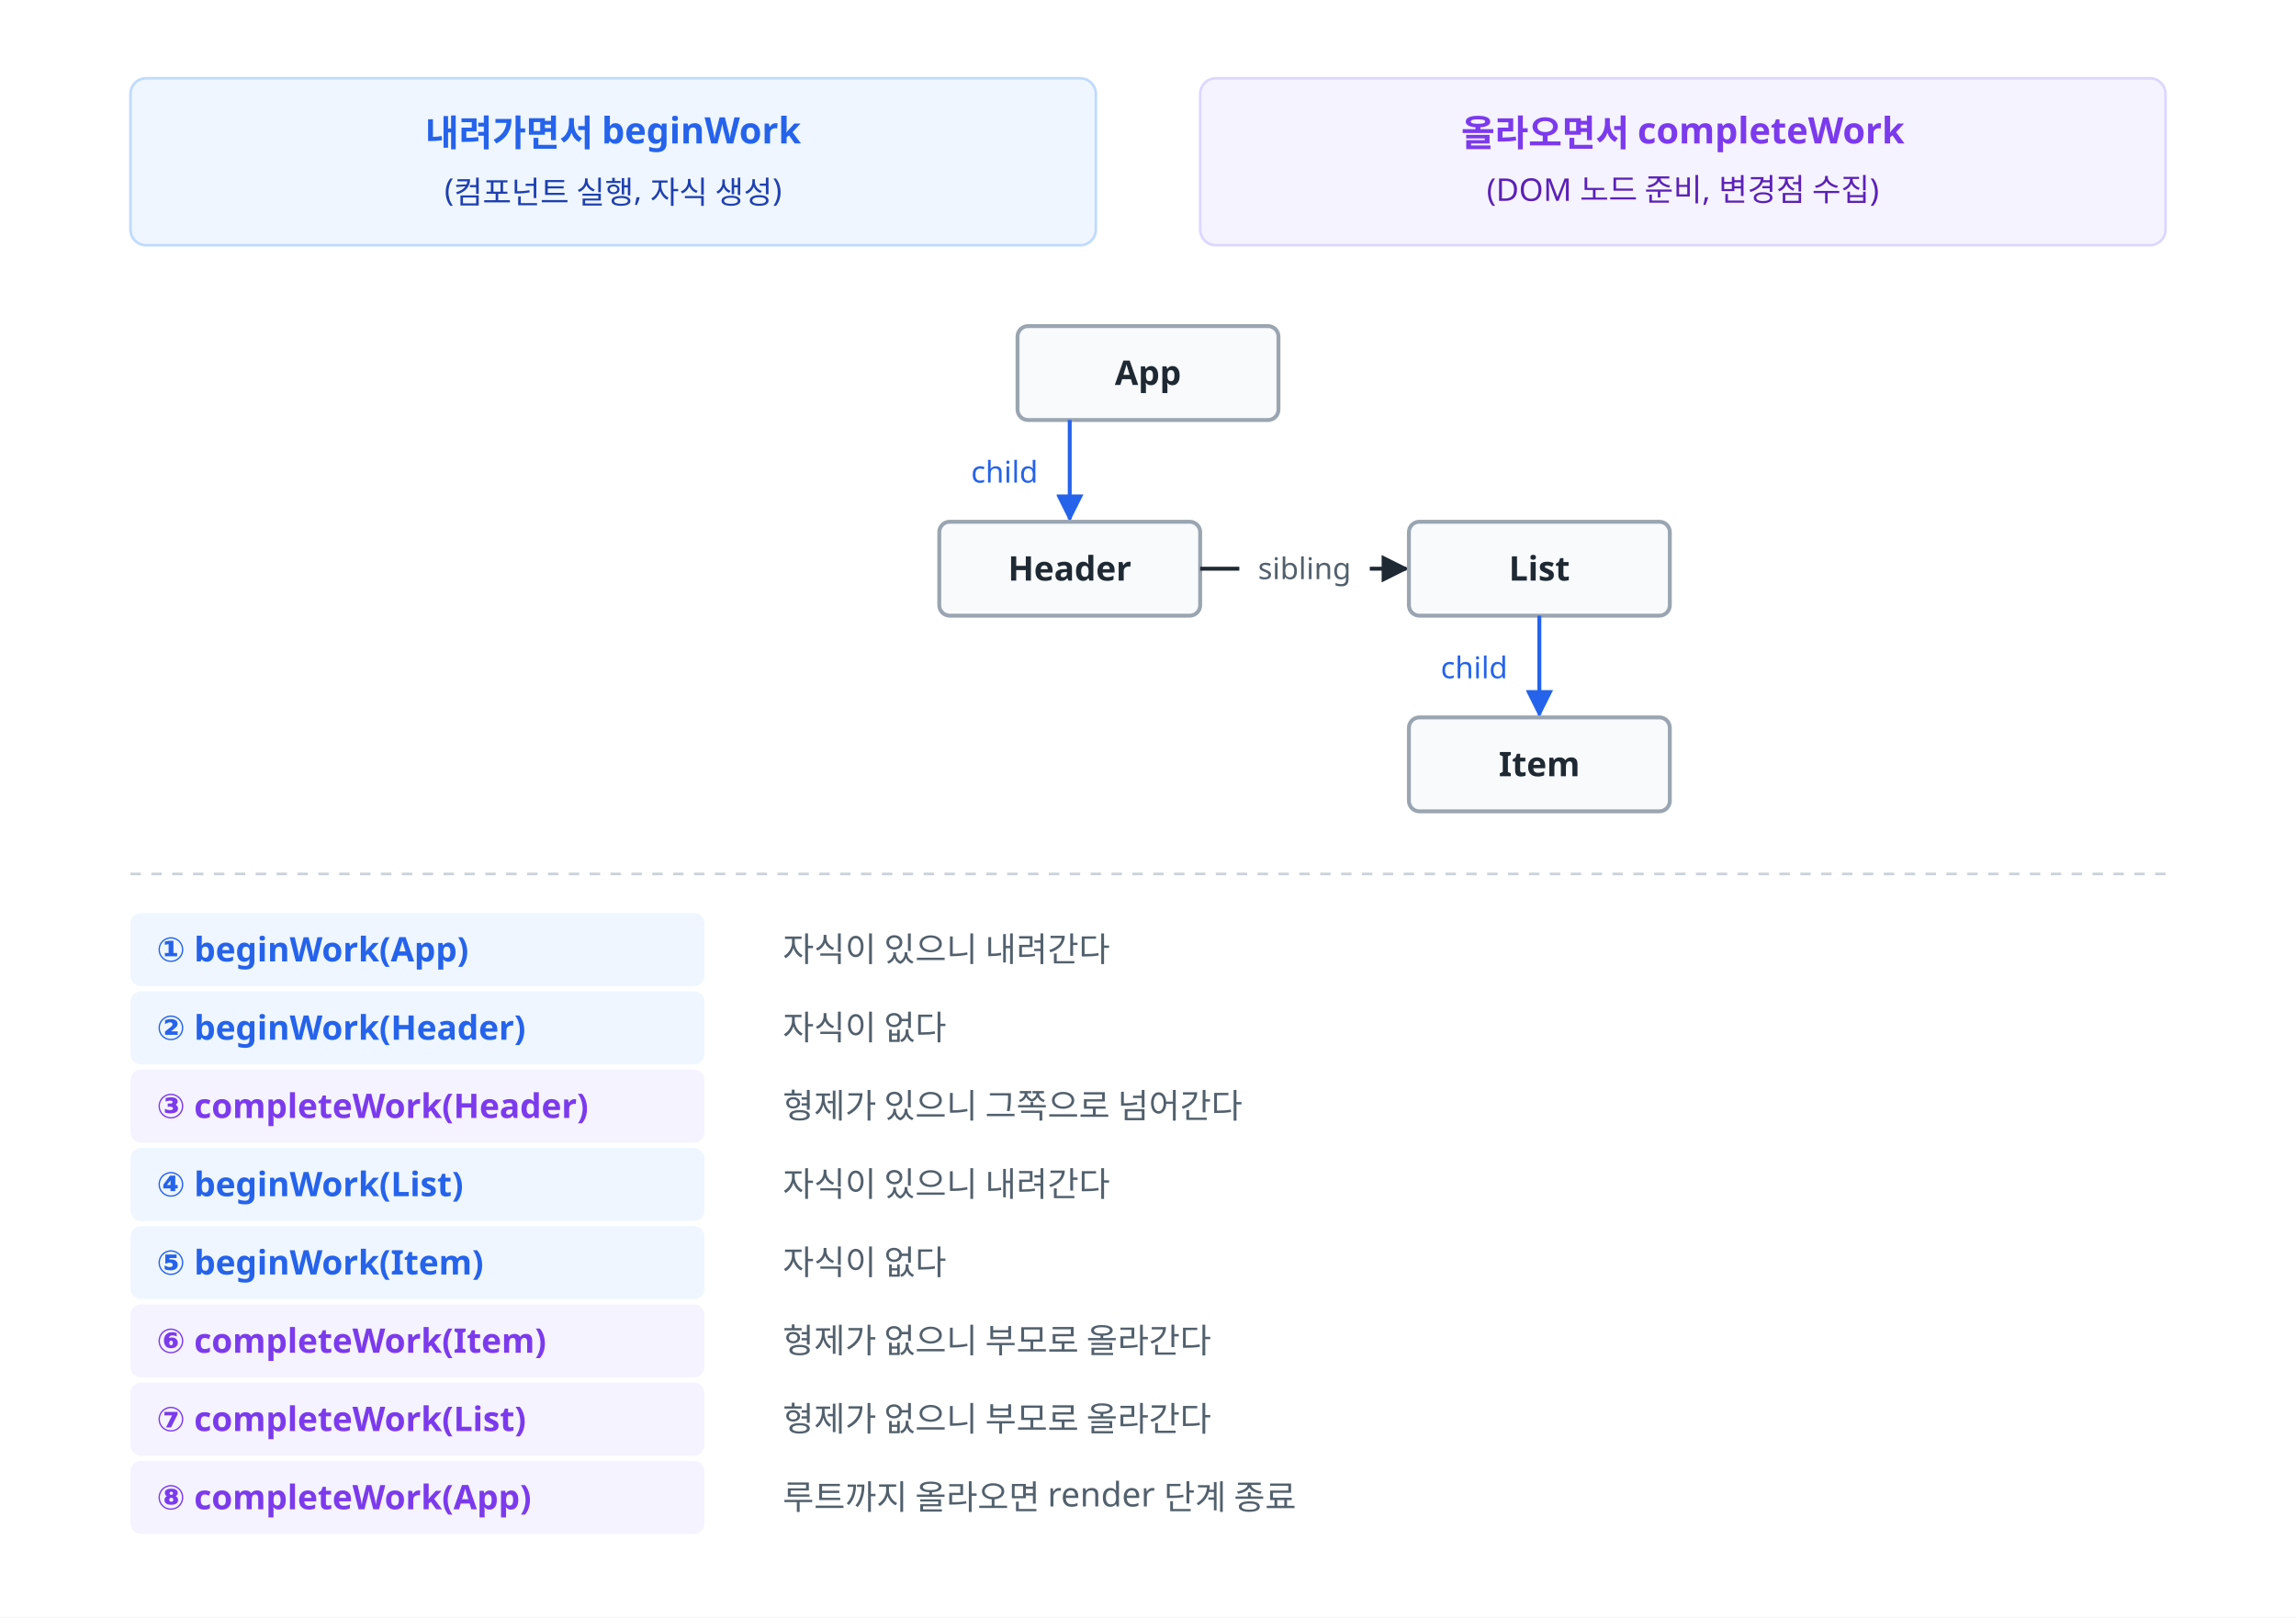
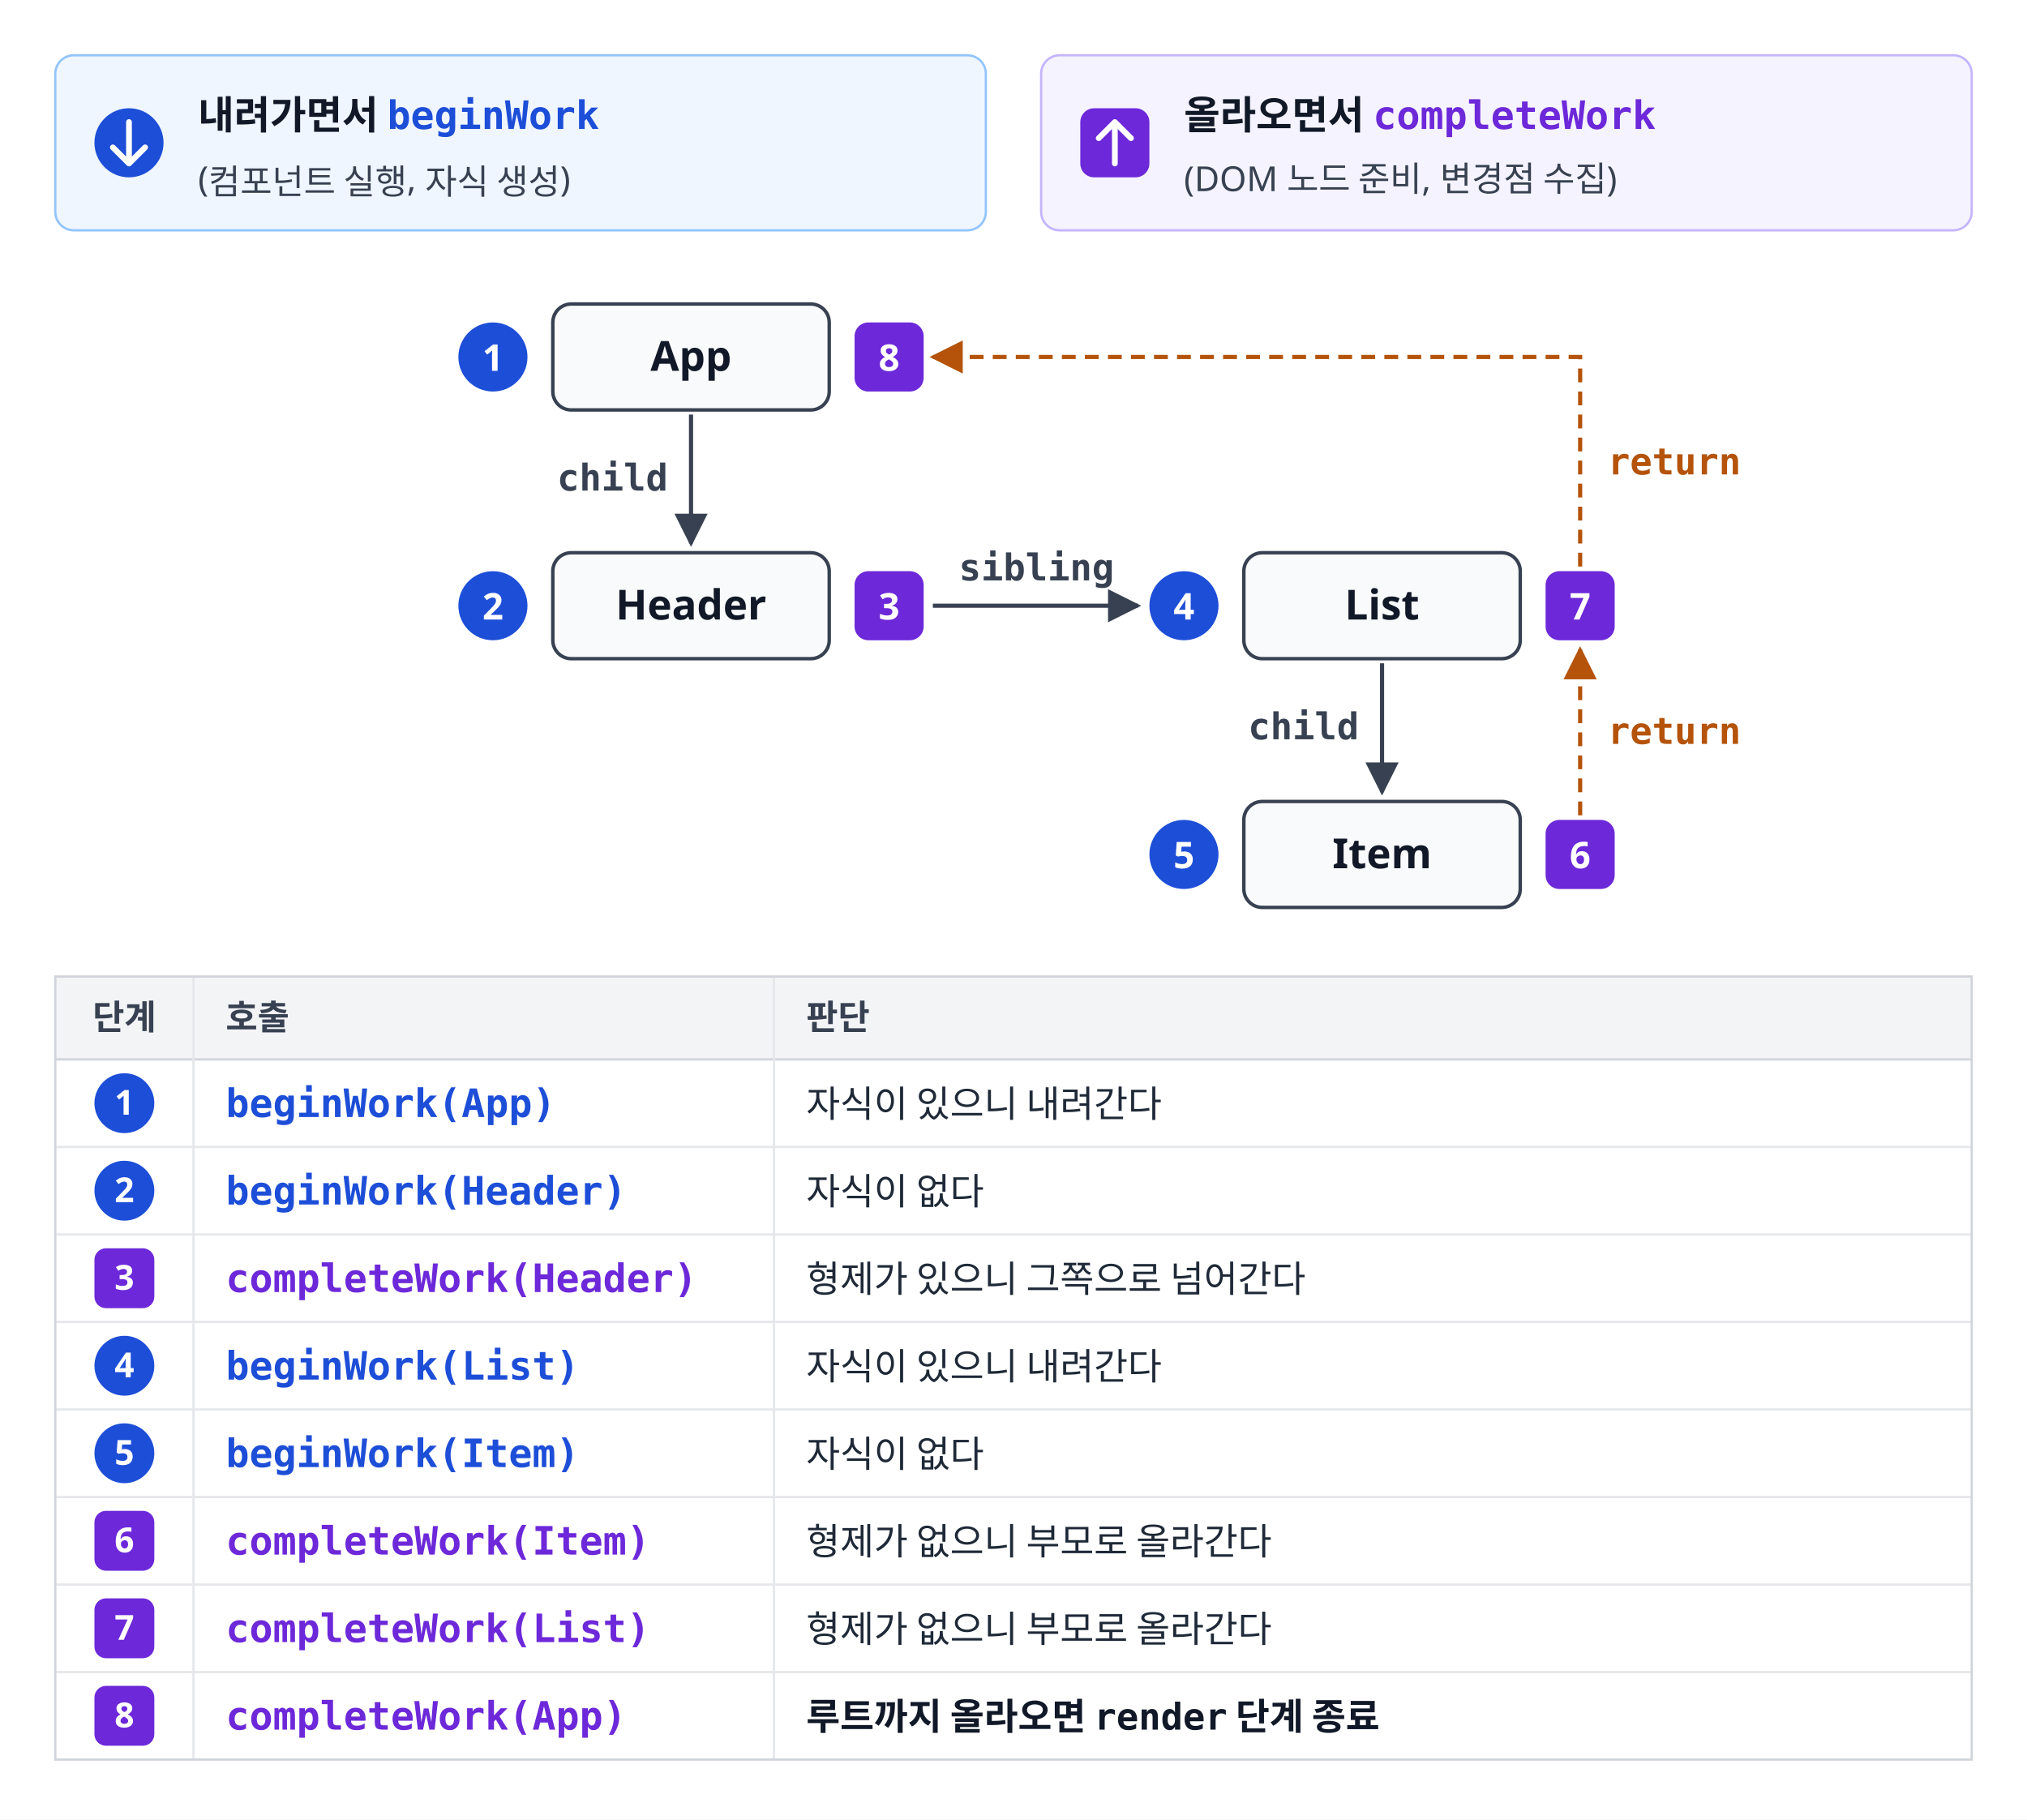
- <svg xmlns="http://www.w3.org/2000/svg" viewBox="0 0 880 620" width="880" height="620" font-family="'Malgun Gothic','Apple SD Gothic Neo','Noto Sans KR','Segoe UI',sans-serif" role="img" aria-labelledby="t d">
-   <rect width="880" height="620" fill="#ffffff" />
+ <svg xmlns="http://www.w3.org/2000/svg" viewBox="0 0 880 790" width="880" height="790" font-family="'Malgun Gothic','Apple SD Gothic Neo','Noto Sans KR','Segoe UI',sans-serif" role="img" aria-labelledby="t d">
+   <rect width="880" height="790" fill="#ffffff" />
  <defs>
-     <marker id="a-blue" viewBox="0 0 10 10" refX="9" refY="5" markerWidth="7" markerHeight="7" orient="auto-start-reverse">
-       <path d="M0,0 L10,5 L0,10 z" fill="#2563eb" />
+     <marker id="ah-child" viewBox="0 0 10 10" refX="9" refY="5" markerWidth="8" markerHeight="8" orient="auto-start-reverse">
+       <path d="M0,0 L10,5 L0,10 z" fill="#374151" />
    </marker>
-     <marker id="a-purple" viewBox="0 0 10 10" refX="9" refY="5" markerWidth="7" markerHeight="7" orient="auto-start-reverse">
-       <path d="M0,0 L10,5 L0,10 z" fill="#7c3aed" />
-     </marker>
-     <marker id="a-ink" viewBox="0 0 10 10" refX="9" refY="5" markerWidth="7" markerHeight="7" orient="auto-start-reverse">
-       <path d="M0,0 L10,5 L0,10 z" fill="#1f2933" />
+     <marker id="ah-ret" viewBox="0 0 10 10" refX="9" refY="5" markerWidth="8" markerHeight="8" orient="auto-start-reverse">
+       <path d="M0,0 L10,5 L0,10 z" fill="#b45309" />
    </marker>
  </defs>
-   <g>
-     <rect x="50" y="30" width="370" height="64" rx="6" fill="#eff6ff" stroke="#bfdbfe" stroke-width="1" />
-     <text x="235" y="56" font-size="14" font-weight="bold" fill="#2563eb" text-anchor="middle">내려가면서 beginWork</text>
-     <text x="235" y="77" font-size="12" fill="#1e40af" text-anchor="middle">(컴포넌트 실행, 자식 생성)</text>
-     <rect x="460" y="30" width="370" height="64" rx="6" fill="#f5f3ff" stroke="#ddd6fe" stroke-width="1" />
-     <text x="645" y="56" font-size="14" font-weight="bold" fill="#7c3aed" text-anchor="middle">올라오면서 completeWork</text>
-     <text x="645" y="77" font-size="12" fill="#5b21b6" text-anchor="middle">(DOM 노드 준비, 변경점 수집)</text>
+   <rect x="24" y="24" width="404" height="76" rx="8" fill="#eff6ff" stroke="#93c5fd" stroke-width="1" />
+   <rect x="452" y="24" width="404" height="76" rx="8" fill="#f5f3ff" stroke="#c4b5fd" stroke-width="1" />
+   <g font-size="16" font-weight="bold" fill="#ffffff" text-anchor="middle">
+     <circle cx="56" cy="62" r="15" fill="#1d4ed8" />
+     <rect x="469" y="47" width="30" height="30" rx="6" fill="#6d28d9" />
  </g>
-   <rect x="390" y="125" width="100" height="36" rx="4" fill="#f8fafc" stroke="#9aa5b1" stroke-width="1.5" />
-   <text x="440" y="147.55" font-size="13" font-weight="bold" fill="#1f2933" text-anchor="middle">App</text>
-   <path d="M410,161 L410,199" stroke="#2563eb" stroke-width="1.5" fill="none" marker-end="url(#a-blue)" />
-   <rect x="365" y="172" width="40" height="18" fill="#ffffff" />
-   <text x="385" y="185" font-size="11.5" fill="#2563eb" text-anchor="middle">child</text>
-   <rect x="360" y="200" width="100" height="36" rx="4" fill="#f8fafc" stroke="#9aa5b1" stroke-width="1.5" />
-   <text x="410" y="222.55" font-size="13" font-weight="bold" fill="#1f2933" text-anchor="middle">Header</text>
-   <path d="M460,218 L539,218" stroke="#1f2933" stroke-width="1.5" fill="none" marker-end="url(#a-ink)" />
-   <rect x="475" y="209" width="50" height="18" fill="#ffffff" />
-   <text x="500" y="222" font-size="11.5" fill="#52606d" text-anchor="middle">sibling</text>
-   <rect x="540" y="200" width="100" height="36" rx="4" fill="#f8fafc" stroke="#9aa5b1" stroke-width="1.5" />
-   <text x="590" y="222.55" font-size="13" font-weight="bold" fill="#1f2933" text-anchor="middle">List</text>
-   <path d="M590,236 L590,274" stroke="#2563eb" stroke-width="1.5" fill="none" marker-end="url(#a-blue)" />
-   <rect x="545" y="247" width="40" height="18" fill="#ffffff" />
-   <text x="565" y="260" font-size="11.5" fill="#2563eb" text-anchor="middle">child</text>
-   <rect x="540" y="275" width="100" height="36" rx="4" fill="#f8fafc" stroke="#9aa5b1" stroke-width="1.5" />
-   <text x="590" y="297.55" font-size="13" font-weight="bold" fill="#1f2933" text-anchor="middle">Item</text>
-   <line x1="50" y1="335" x2="830" y2="335" stroke="#cbd2d9" stroke-width="1" stroke-dasharray="4 4" />
-   <g font-size="13">
-     <rect x="50" y="350" width="220" height="28" rx="4" fill="#eff6ff" />
-     <text x="60" y="368.55" font-weight="bold" fill="#2563eb">① beginWork(App)</text>
-     <text x="300" y="368.55" fill="#52606d">자식이 있으니 내려간다</text>
-     <rect x="50" y="380" width="220" height="28" rx="4" fill="#eff6ff" />
-     <text x="60" y="398.55" font-weight="bold" fill="#2563eb">② beginWork(Header)</text>
-     <text x="300" y="398.55" fill="#52606d">자식이 없다</text>
-     <rect x="50" y="410" width="220" height="28" rx="4" fill="#f5f3ff" />
-     <text x="60" y="428.55" font-weight="bold" fill="#7c3aed">③ completeWork(Header)</text>
-     <text x="300" y="428.55" fill="#52606d">형제가 있으니 그쪽으로 넘어간다</text>
-     <rect x="50" y="440" width="220" height="28" rx="4" fill="#eff6ff" />
-     <text x="60" y="458.55" font-weight="bold" fill="#2563eb">④ beginWork(List)</text>
-     <text x="300" y="458.55" fill="#52606d">자식이 있으니 내려간다</text>
-     <rect x="50" y="470" width="220" height="28" rx="4" fill="#eff6ff" />
-     <text x="60" y="488.55" font-weight="bold" fill="#2563eb">⑤ beginWork(Item)</text>
-     <text x="300" y="488.55" fill="#52606d">자식이 없다</text>
-     <rect x="50" y="500" width="220" height="28" rx="4" fill="#f5f3ff" />
-     <text x="60" y="518.55" font-weight="bold" fill="#7c3aed">⑥ completeWork(Item)</text>
-     <text x="300" y="518.55" fill="#52606d">형제가 없으니 부모로 올라간다</text>
-     <rect x="50" y="530" width="220" height="28" rx="4" fill="#f5f3ff" />
-     <text x="60" y="548.55" font-weight="bold" fill="#7c3aed">⑦ completeWork(List)</text>
-     <text x="300" y="548.55" fill="#52606d">형제가 없으니 부모로 올라간다</text>
-     <rect x="50" y="560" width="220" height="28" rx="4" fill="#f5f3ff" />
-     <text x="60" y="578.55" font-weight="bold" fill="#7c3aed">⑧ completeWork(App)</text>
-     <text x="300" y="578.55" fill="#52606d">루트까지 올라오면 render 단계 종료</text>
+   <path d="M56,53 V71 M49,64 L56,71 L63,64" fill="none" stroke="#ffffff" stroke-width="2.5" stroke-linecap="round" stroke-linejoin="round" />
+   <path d="M484,71 V53 M477,60 L484,53 L491,60" fill="none" stroke="#ffffff" stroke-width="2.5" stroke-linecap="round" stroke-linejoin="round" />
+   <text x="86" y="56" font-size="17" font-weight="bold" fill="#111827">내려가면서 <tspan font-family="Consolas,'D2Coding',Menlo,'Malgun Gothic',monospace" fill="#1d4ed8">beginWork</tspan>
+   </text>
+   <text x="86" y="83" font-size="15" fill="#374151">(컴포넌트 실행, 자식 생성)</text>
+   <text x="514" y="56" font-size="17" font-weight="bold" fill="#111827">올라오면서 <tspan font-family="Consolas,'D2Coding',Menlo,'Malgun Gothic',monospace" fill="#6d28d9">completeWork</tspan>
+   </text>
+   <text x="514" y="83" font-size="15" fill="#374151">(DOM 노드 준비, 변경점 수집)</text>
+   <g font-size="18" font-weight="bold" fill="#111827" text-anchor="middle">
+     <rect x="240" y="132" width="120" height="46" rx="8" fill="#f9fafb" stroke="#374151" stroke-width="1.5" />
+     <text x="300" y="161">App</text>
+     <rect x="240" y="240" width="120" height="46" rx="8" fill="#f9fafb" stroke="#374151" stroke-width="1.5" />
+     <text x="300" y="269">Header</text>
+     <rect x="540" y="240" width="120" height="46" rx="8" fill="#f9fafb" stroke="#374151" stroke-width="1.5" />
+     <text x="600" y="269">List</text>
+     <rect x="540" y="348" width="120" height="46" rx="8" fill="#f9fafb" stroke="#374151" stroke-width="1.5" />
+     <text x="600" y="377">Item</text>
+   </g>
+   <g font-size="16" font-weight="bold" font-family="Consolas,'D2Coding',Menlo,'Malgun Gothic',monospace" fill="#374151">
+     <line x1="300" y1="180" x2="300" y2="236" stroke="#374151" stroke-width="1.8" marker-end="url(#ah-child)" />
+     <text x="290" y="213" text-anchor="end">child</text>
+     <line x1="405" y1="263" x2="494" y2="263" stroke="#374151" stroke-width="1.8" marker-end="url(#ah-child)" />
+     <text x="450" y="252" text-anchor="middle">sibling</text>
+     <line x1="600" y1="288" x2="600" y2="344" stroke="#374151" stroke-width="1.8" marker-end="url(#ah-child)" />
+     <text x="590" y="321" text-anchor="end">child</text>
+   </g>
+   <g font-size="16" font-weight="bold" font-family="Consolas,'D2Coding',Menlo,'Malgun Gothic',monospace" fill="#b45309">
+     <line x1="686" y1="354" x2="686" y2="282" stroke="#b45309" stroke-width="1.8" stroke-dasharray="6 4" marker-end="url(#ah-ret)" />
+     <text x="698" y="323">return</text>
+     <path d="M686,246 V155 H405" fill="none" stroke="#b45309" stroke-width="1.8" stroke-dasharray="6 4" marker-end="url(#ah-ret)" />
+     <text x="698" y="206">return</text>
+   </g>
+   <g font-size="16" font-weight="bold" fill="#ffffff" text-anchor="middle">
+     <circle cx="214" cy="155" r="15" fill="#1d4ed8" />
+     <text x="214" y="161">1</text>
+     <rect x="371" y="140" width="30" height="30" rx="6" fill="#6d28d9" />
+     <text x="386" y="161">8</text>
+     <circle cx="214" cy="263" r="15" fill="#1d4ed8" />
+     <text x="214" y="269">2</text>
+     <rect x="371" y="248" width="30" height="30" rx="6" fill="#6d28d9" />
+     <text x="386" y="269">3</text>
+     <circle cx="514" cy="263" r="15" fill="#1d4ed8" />
+     <text x="514" y="269">4</text>
+     <rect x="671" y="248" width="30" height="30" rx="6" fill="#6d28d9" />
+     <text x="686" y="269">7</text>
+     <circle cx="514" cy="371" r="15" fill="#1d4ed8" />
+     <text x="514" y="377">5</text>
+     <rect x="671" y="356" width="30" height="30" rx="6" fill="#6d28d9" />
+     <text x="686" y="377">6</text>
+   </g>
+   <rect x="24" y="424" width="832" height="36" fill="#f3f4f6" />
+   <g font-size="15" font-weight="bold" fill="#374151">
+     <text x="54" y="447" text-anchor="middle">단계</text>
+     <text x="98" y="447">호출</text>
+     <text x="350" y="447">판단</text>
+   </g>
+   <line x1="24" y1="498" x2="856" y2="498" stroke="#e5e7eb" stroke-width="1" />
+   <line x1="24" y1="536" x2="856" y2="536" stroke="#e5e7eb" stroke-width="1" />
+   <line x1="24" y1="574" x2="856" y2="574" stroke="#e5e7eb" stroke-width="1" />
+   <line x1="24" y1="612" x2="856" y2="612" stroke="#e5e7eb" stroke-width="1" />
+   <line x1="24" y1="650" x2="856" y2="650" stroke="#e5e7eb" stroke-width="1" />
+   <line x1="24" y1="688" x2="856" y2="688" stroke="#e5e7eb" stroke-width="1" />
+   <line x1="24" y1="726" x2="856" y2="726" stroke="#e5e7eb" stroke-width="1" />
+   <line x1="24" y1="460" x2="856" y2="460" stroke="#d1d5db" stroke-width="1" />
+   <line x1="84" y1="424" x2="84" y2="764" stroke="#e5e7eb" stroke-width="1" />
+   <line x1="336" y1="424" x2="336" y2="764" stroke="#e5e7eb" stroke-width="1" />
+   <rect x="24" y="424" width="832" height="340" fill="none" stroke="#d1d5db" stroke-width="1" />
+   <g font-size="15" font-weight="bold" fill="#ffffff" text-anchor="middle">
+     <circle cx="54" cy="479" r="13" fill="#1d4ed8" />
+     <text x="54" y="484">1</text>
+     <circle cx="54" cy="517" r="13" fill="#1d4ed8" />
+     <text x="54" y="522">2</text>
+     <rect x="41" y="542" width="26" height="26" rx="5" fill="#6d28d9" />
+     <text x="54" y="560">3</text>
+     <circle cx="54" cy="593" r="13" fill="#1d4ed8" />
+     <text x="54" y="598">4</text>
+     <circle cx="54" cy="631" r="13" fill="#1d4ed8" />
+     <text x="54" y="636">5</text>
+     <rect x="41" y="656" width="26" height="26" rx="5" fill="#6d28d9" />
+     <text x="54" y="674">6</text>
+     <rect x="41" y="694" width="26" height="26" rx="5" fill="#6d28d9" />
+     <text x="54" y="712">7</text>
+     <rect x="41" y="732" width="26" height="26" rx="5" fill="#6d28d9" />
+     <text x="54" y="750">8</text>
+   </g>
+   <g font-size="17" font-weight="bold" font-family="Consolas,'D2Coding',Menlo,'Malgun Gothic',monospace">
+     <text x="98" y="485" fill="#1d4ed8">beginWork(App)</text>
+     <text x="98" y="523" fill="#1d4ed8">beginWork(Header)</text>
+     <text x="98" y="561" fill="#6d28d9">completeWork(Header)</text>
+     <text x="98" y="599" fill="#1d4ed8">beginWork(List)</text>
+     <text x="98" y="637" fill="#1d4ed8">beginWork(Item)</text>
+     <text x="98" y="675" fill="#6d28d9">completeWork(Item)</text>
+     <text x="98" y="713" fill="#6d28d9">completeWork(List)</text>
+     <text x="98" y="751" fill="#6d28d9">completeWork(App)</text>
+   </g>
+   <g font-size="16" fill="#1f2937">
+     <text x="350" y="485">자식이 있으니 내려간다</text>
+     <text x="350" y="523">자식이 없다</text>
+     <text x="350" y="561">형제가 있으니 그쪽으로 넘어간다</text>
+     <text x="350" y="599">자식이 있으니 내려간다</text>
+     <text x="350" y="637">자식이 없다</text>
+     <text x="350" y="675">형제가 없으니 부모로 올라간다</text>
+     <text x="350" y="713">형제가 없으니 부모로 올라간다</text>
+     <text x="350" y="751" font-weight="bold" fill="#111827">루트까지 올라오면 <tspan font-family="Consolas,'D2Coding',Menlo,'Malgun Gothic',monospace">render</tspan> 단계 종료</text>
  </g>
</svg>
